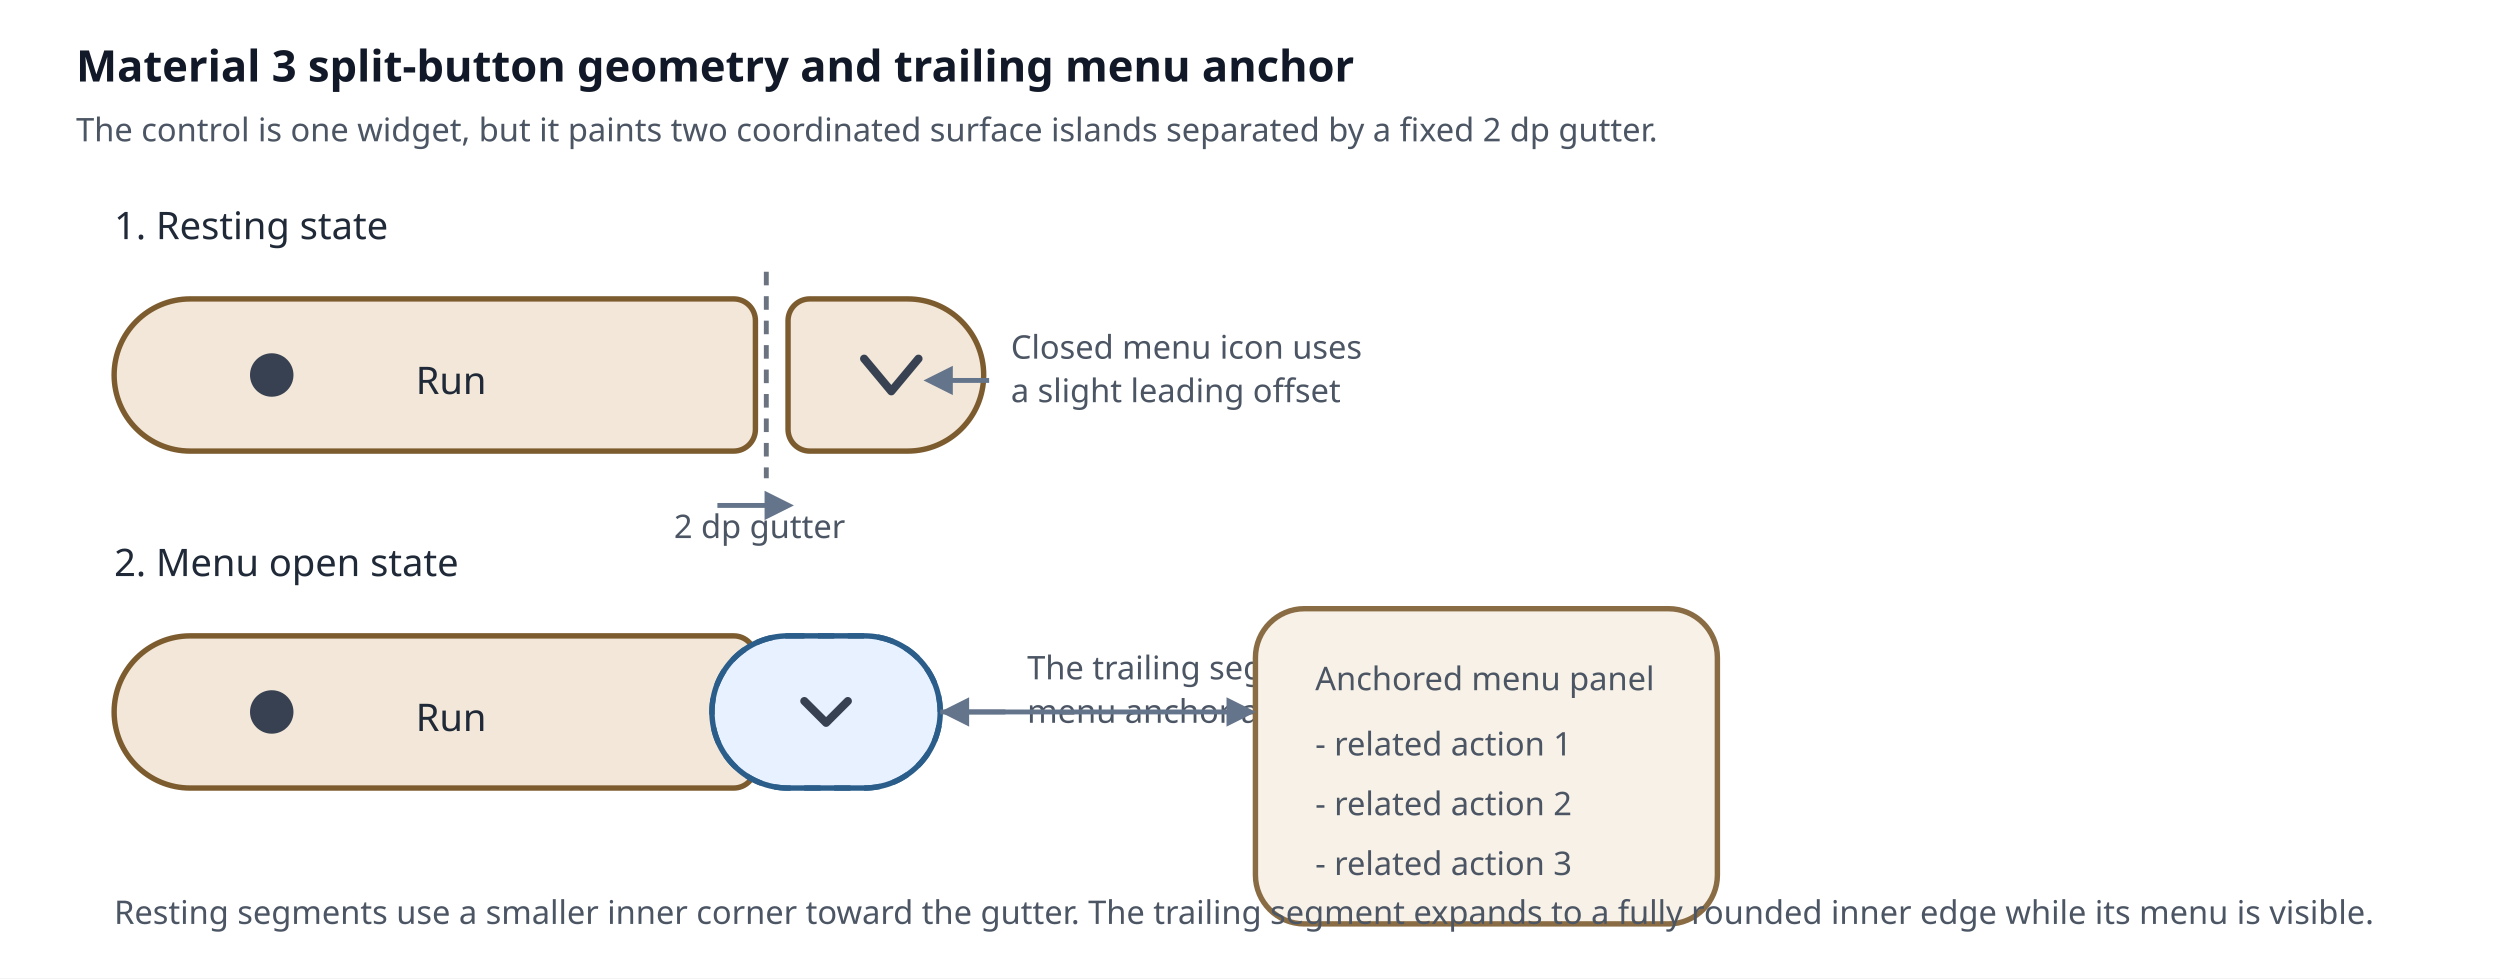
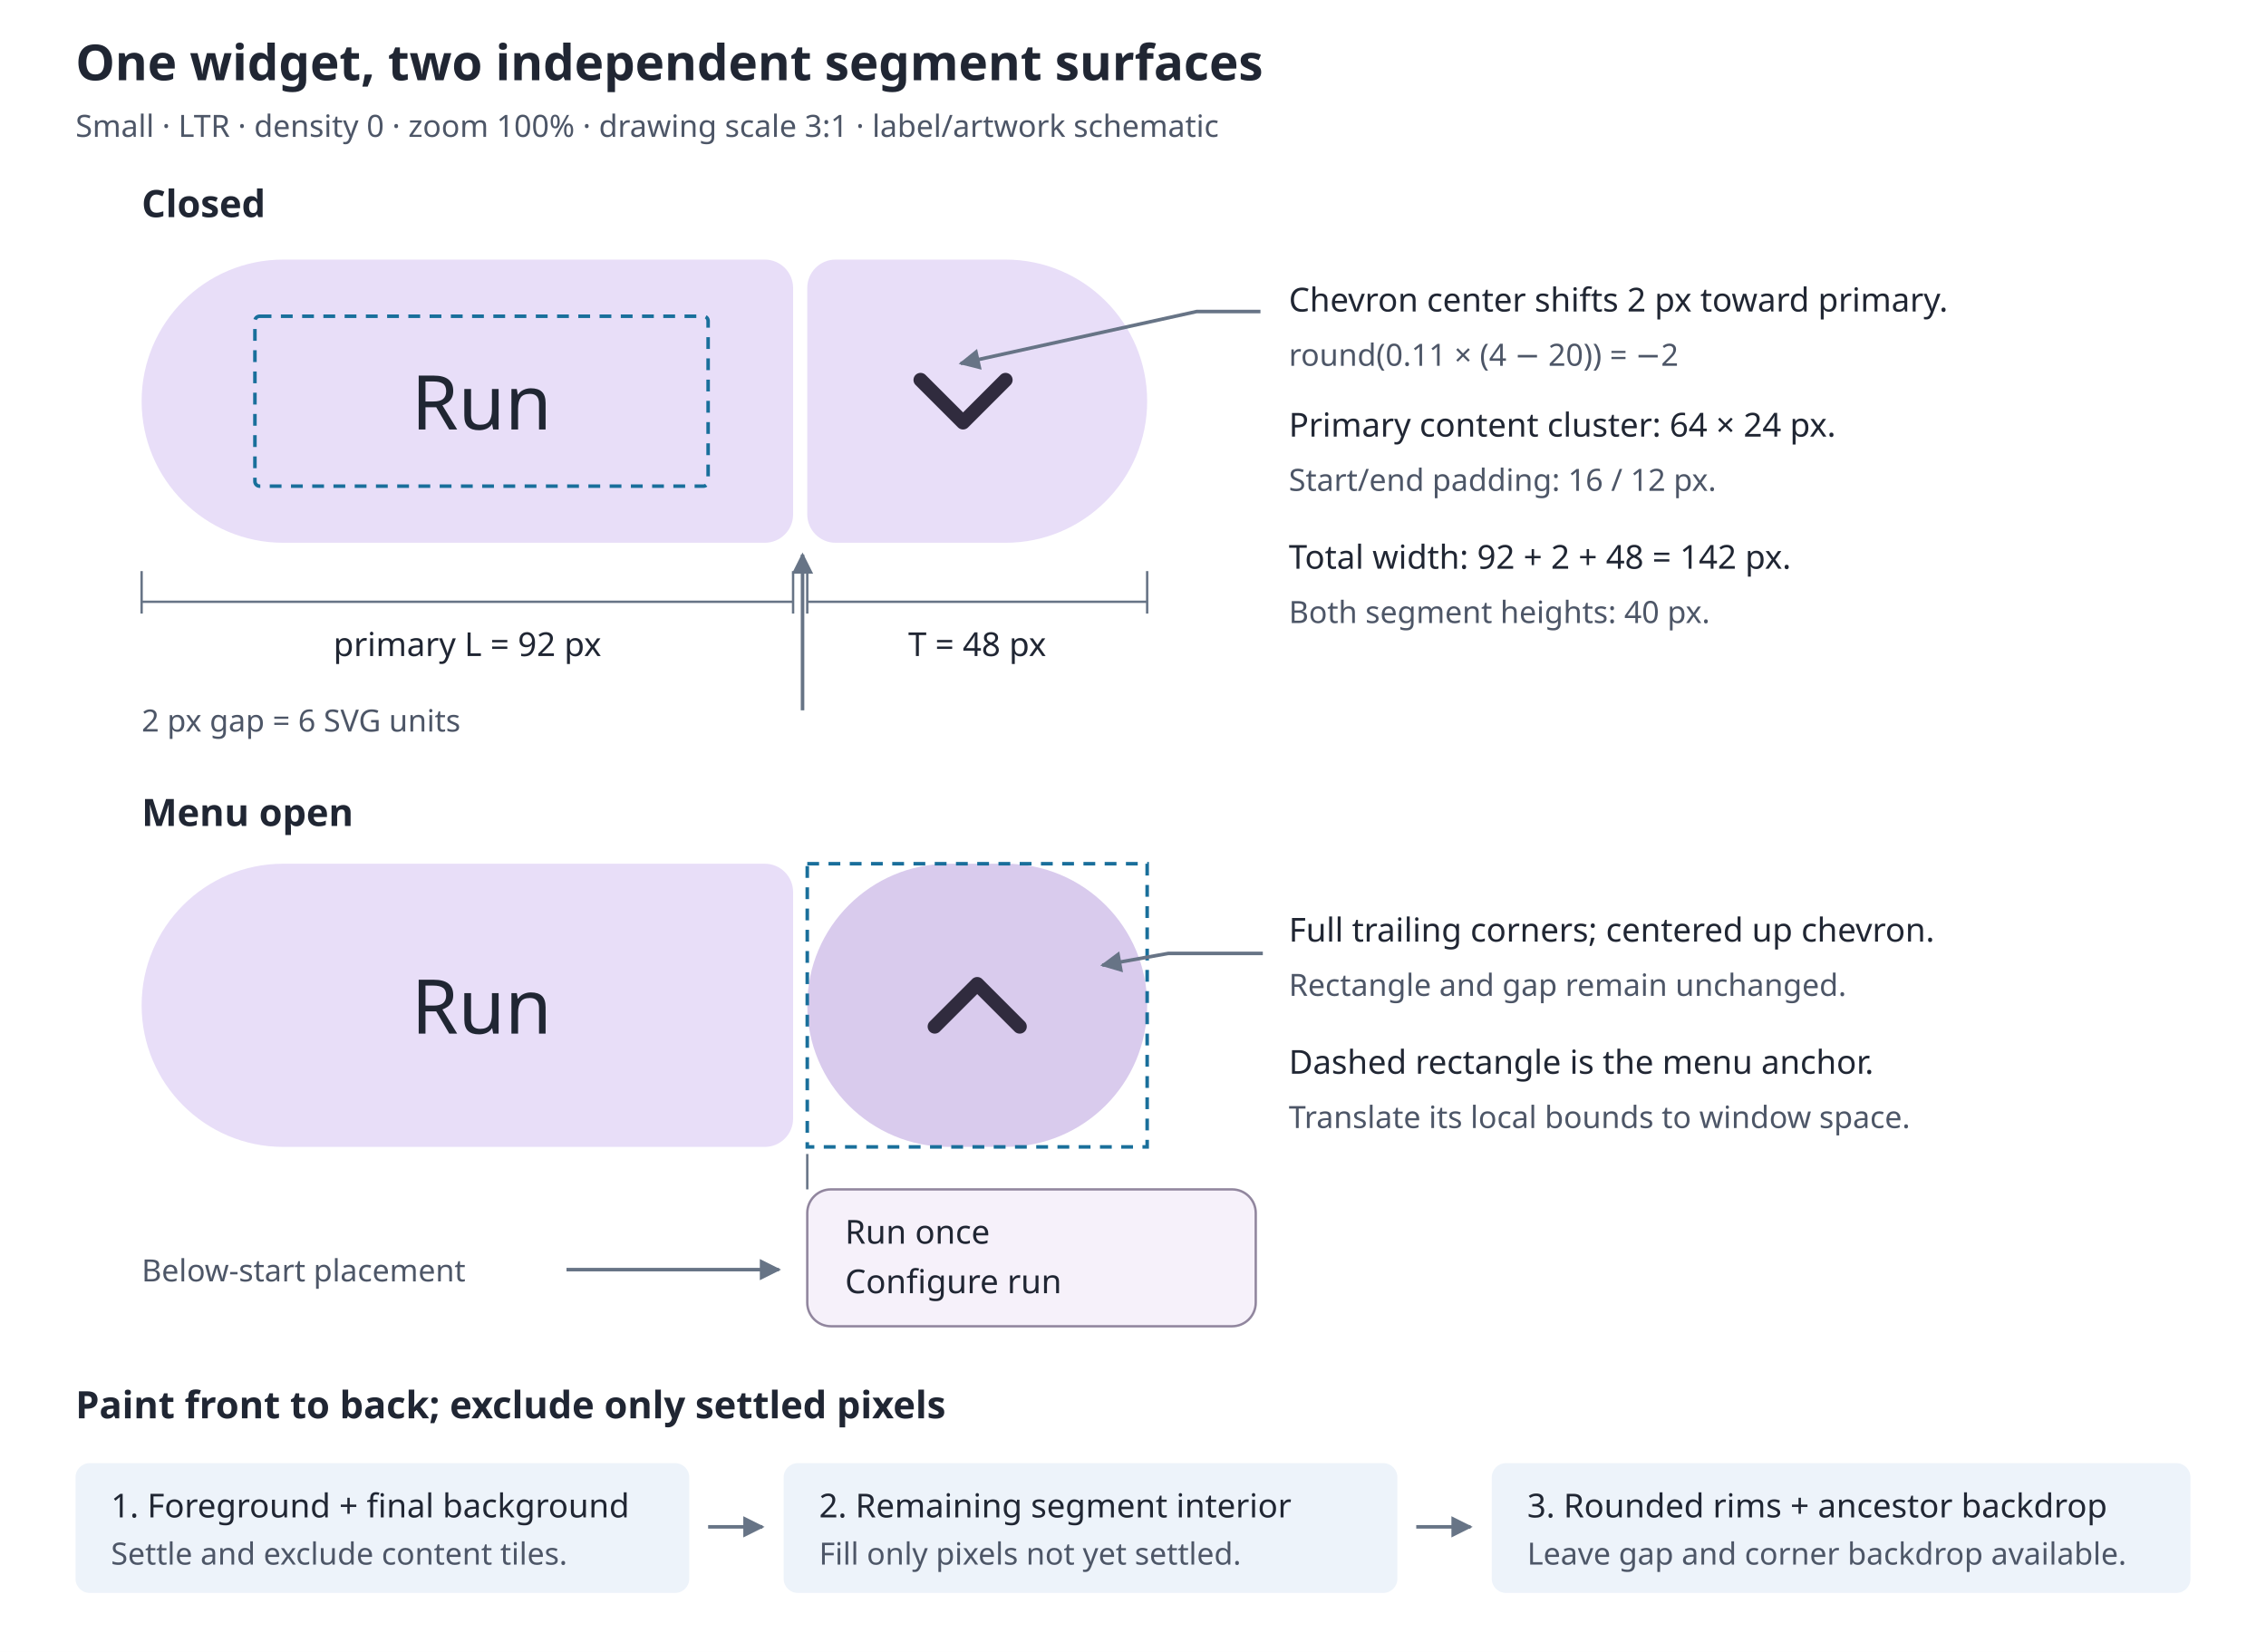
- <svg xmlns="http://www.w3.org/2000/svg" width="920" height="360" viewBox="0 0 920 360">
-   <rect width="920" height="360" fill="#ffffff" />
+ <svg xmlns="http://www.w3.org/2000/svg" width="960" height="700" viewBox="0 0 960 700" role="img" aria-labelledby="title desc">
+   <rect width="960" height="700" fill="white" />
  <style>
-     .title { font: 600 16px sans-serif; fill: #111827; }
-     .label { font: 14px sans-serif; fill: #1f2937; }
-     .small { font: 12px sans-serif; fill: #4b5563; }
-     .segment { fill: #f2e7d8; stroke: #7c5c2f; stroke-width: 2; }
-     .segment-open { fill: #e8f1ff; stroke: #2b5d8a; stroke-width: 2; }
-     .anchor { fill: none; stroke: #2b5d8a; stroke-width: 2; stroke-dasharray: 6 5; }
-     .menu { fill: #f7f1e7; stroke: #8a6c44; stroke-width: 2; }
-     .guide { stroke: #6b7280; stroke-width: 1.8; stroke-dasharray: 5 4; }
-     .arrow { stroke: #64748b; stroke-width: 1.8; marker-end: url(#arrow); }
-     .icon { stroke: #374151; stroke-width: 3; fill: none; stroke-linecap: round; stroke-linejoin: round; }
-     .content { fill: #374151; }
+     text { font-family: sans-serif; fill: #202633; }
+     .title { font-size: 21px; font-weight: 600; }
+     .heading { font-size: 16px; font-weight: 600; }
+     .body { font-size: 14px; }
+     .note { font-size: 13px; fill: #4d5667; }
+     .surface { fill: #e8def8; }
+     .open { fill: #d9cbed; }
+     .guide { stroke: #677486; stroke-width: 1; fill: none; }
+     .anchor { stroke: #196f9b; stroke-width: 1.5; stroke-dasharray: 5 4; fill: none; }
+     .chevron { stroke: #302b3e; stroke-width: 6; stroke-linecap: round; stroke-linejoin: round; fill: none; }
+     .arrow { stroke: #677486; stroke-width: 1.5; fill: none; marker-end: url(#arrow); }
  </style>
  <defs>
-     <marker id="arrow" viewBox="0 0 10 10" refX="8" refY="5" markerWidth="6" markerHeight="6" orient="auto-start-reverse">
-       <path d="M 0 0 L 10 5 L 0 10 z" fill="#64748b" />
+     <marker id="arrow" viewBox="0 0 10 10" refX="9" refY="5" markerWidth="6" markerHeight="6" orient="auto">
+       <path d="M0 0 L10 5 L0 10 Z" fill="#677486" />
    </marker>
  </defs>
-   <text x="28" y="30" class="title">Material 3 split-button geometry and trailing menu anchor</text>
-   <text x="28" y="52" class="small">The control is one widget, but it paints two coordinated surface islands separated by a fixed 2 dp gutter.</text>
-   <g transform="translate(42,88)">
-     <text x="0" y="0" class="label">1. Resting state</text>
-     <path class="segment" d="M 28 22 L 228 22 A 8 8 0 0 1 236 30 L 236 70 A 8 8 0 0 1 228 78 L 28 78 A 28 28 0 0 1 0 50 A 28 28 0 0 1 28 22 Z" />
-     <path class="segment" d="M 248 30 A 8 8 0 0 1 256 22 L 292 22 A 28 28 0 0 1 320 50 A 28 28 0 0 1 292 78 L 256 78 A 8 8 0 0 1 248 70 Z" />
-     <text x="124" y="57" text-anchor="middle" class="label">Run</text>
-     <circle cx="58" cy="50" r="8" class="content" />
-     <path class="icon" d="M 276 44 L 286 56 L 296 44" />
-     <line x1="240" y1="12" x2="240" y2="88" class="guide" />
-     <text x="206" y="110" class="small">2 dp gutter</text>
-     <line x1="222" y1="98" x2="248" y2="98" class="arrow" />
-     <text x="330" y="44" class="small">Closed menu icon uses</text>
-     <text x="330" y="60" class="small">a slight leading offset</text>
-     <line x1="322" y1="52" x2="300" y2="52" class="arrow" />
+   <text x="32" y="34" class="title">One widget, two independent segment surfaces</text>
+   <text x="32" y="58" class="note">Small · LTR · density 0 · zoom 100% · drawing scale 3:1 · label/artwork schematic</text>
+   <text x="60" y="92" class="heading">Closed</text>
+   <g transform="translate(60 110)">
+     <path class="surface" d="M60 0 H264 A12 12 0 0 1 276 12 V108 A12 12 0 0 1 264 120 H60 A60 60 0 0 1 0 60 A60 60 0 0 1 60 0 Z" />
+     <path class="surface" d="M294 0 H366 A60 60 0 0 1 426 60 A60 60 0 0 1 366 120 H294 A12 12 0 0 1 282 108 V12 A12 12 0 0 1 294 0 Z" />
+     <rect x="48" y="24" width="192" height="72" rx="2" class="anchor" />
+     <text x="144" y="72" font-size="32" text-anchor="middle">Run</text>
+     <path class="chevron" d="M330 51 L348 69 L366 51" />
+     <path class="guide" d="M0 132 V150 M276 132 V150 M282 132 V150 M426 132 V150 M0 145 H276 M282 145 H426" />
+     <text x="138" y="168" class="body" text-anchor="middle">primary L = 92 px</text>
+     <text x="354" y="168" class="body" text-anchor="middle">T = 48 px</text>
  </g>
-   <g transform="translate(42,212)">
-     <text x="0" y="0" class="label">2. Menu open state</text>
-     <path class="segment" d="M 28 22 L 228 22 A 8 8 0 0 1 236 30 L 236 70 A 8 8 0 0 1 228 78 L 28 78 A 28 28 0 0 1 0 50 A 28 28 0 0 1 28 22 Z" />
-     <path class="segment-open" d="M 276 22 A 28 28 0 0 1 304 50 A 28 28 0 0 1 276 78 L 248 78 A 28 28 0 0 1 220 50 A 28 28 0 0 1 248 22 Z" />
-     <text x="124" y="57" text-anchor="middle" class="label">Run</text>
-     <circle cx="58" cy="50" r="8" class="content" />
-     <path class="icon" d="M 254 46 L 262 54 L 270 46" />
-     <rect x="220" y="22" width="84" height="56" rx="28" class="anchor" />
-     <text x="336" y="38" class="small">The trailing segment becomes the</text>
-     <text x="336" y="54" class="small">menu anchor and the open surface.</text>
-     <line x1="328" y1="50" x2="306" y2="50" class="arrow" />
-     <rect x="420" y="12" width="170" height="116" rx="18" class="menu" />
-     <text x="442" y="42" class="small">Anchored menu panel</text>
-     <text x="442" y="66" class="small">- related action 1</text>
-     <text x="442" y="88" class="small">- related action 2</text>
-     <text x="442" y="110" class="small">- related action 3</text>
-     <line x1="304" y1="50" x2="418" y2="50" class="arrow" />
+   <path class="arrow" d="M534 132 H507 L407 154" />
+   <text x="546" y="132" class="body">Chevron center shifts 2 px toward primary.</text>
+   <text x="546" y="155" class="note">round(0.11 × (4 − 20)) = −2</text>
+   <text x="546" y="185" class="body">Primary content cluster: 64 × 24 px.</text>
+   <text x="546" y="208" class="note">Start/end padding: 16 / 12 px.</text>
+   <text x="546" y="241" class="body">Total width: 92 + 2 + 48 = 142 px.</text>
+   <text x="546" y="264" class="note">Both segment heights: 40 px.</text>
+   <path class="arrow" d="M340 301 V235" />
+   <text x="60" y="310" class="note">2 px gap = 6 SVG units</text>
+   <text x="60" y="350" class="heading">Menu open</text>
+   <g transform="translate(60 366)">
+     <path class="surface" d="M60 0 H264 A12 12 0 0 1 276 12 V108 A12 12 0 0 1 264 120 H60 A60 60 0 0 1 0 60 A60 60 0 0 1 60 0 Z" />
+     <rect x="282" y="0" width="144" height="120" rx="60" class="open" />
+     <text x="144" y="72" font-size="32" text-anchor="middle">Run</text>
+     <path class="chevron" d="M336 69 L354 51 L372 69" />
+     <rect x="282" y="0" width="144" height="120" class="anchor" />
  </g>
-   <text x="42" y="340" class="small">Resting segments use a smaller inner corner toward the gutter. The trailing segment expands to a fully rounded inner edge while its menu is visible.</text>
+   <path class="arrow" d="M535 404 H495 L467 409" />
+   <text x="546" y="399" class="body">Full trailing corners; centered up chevron.</text>
+   <text x="546" y="422" class="note">Rectangle and gap remain unchanged.</text>
+   <text x="546" y="455" class="body">Dashed rectangle is the menu anchor.</text>
+   <text x="546" y="478" class="note">Translate its local bounds to window space.</text>
+   <path class="guide" d="M342 489 V504" />
+   <rect x="342" y="504" width="190" height="58" rx="10" fill="#f6f1fa" stroke="#91869e" />
+   <text x="358" y="527" class="body">Run once</text>
+   <text x="358" y="548" class="body">Configure run</text>
+   <text x="60" y="543" class="note">Below-start placement</text>
+   <path class="arrow" d="M240 538 H330" />
+   <text x="32" y="601" class="heading">Paint front to back; exclude only settled pixels</text>
+   <rect x="32" y="620" width="260" height="55" rx="6" fill="#edf3fa" />
+   <text x="47" y="643" class="body">1. Foreground + final background</text>
+   <text x="47" y="663" class="note">Settle and exclude content tiles.</text>
+   <path class="arrow" d="M300 647 H323" />
+   <rect x="332" y="620" width="260" height="55" rx="6" fill="#edf3fa" />
+   <text x="347" y="643" class="body">2. Remaining segment interior</text>
+   <text x="347" y="663" class="note">Fill only pixels not yet settled.</text>
+   <path class="arrow" d="M600 647 H623" />
+   <rect x="632" y="620" width="296" height="55" rx="6" fill="#edf3fa" />
+   <text x="647" y="643" class="body">3. Rounded rims + ancestor backdrop</text>
+   <text x="647" y="663" class="note">Leave gap and corner backdrop available.</text>
</svg>
